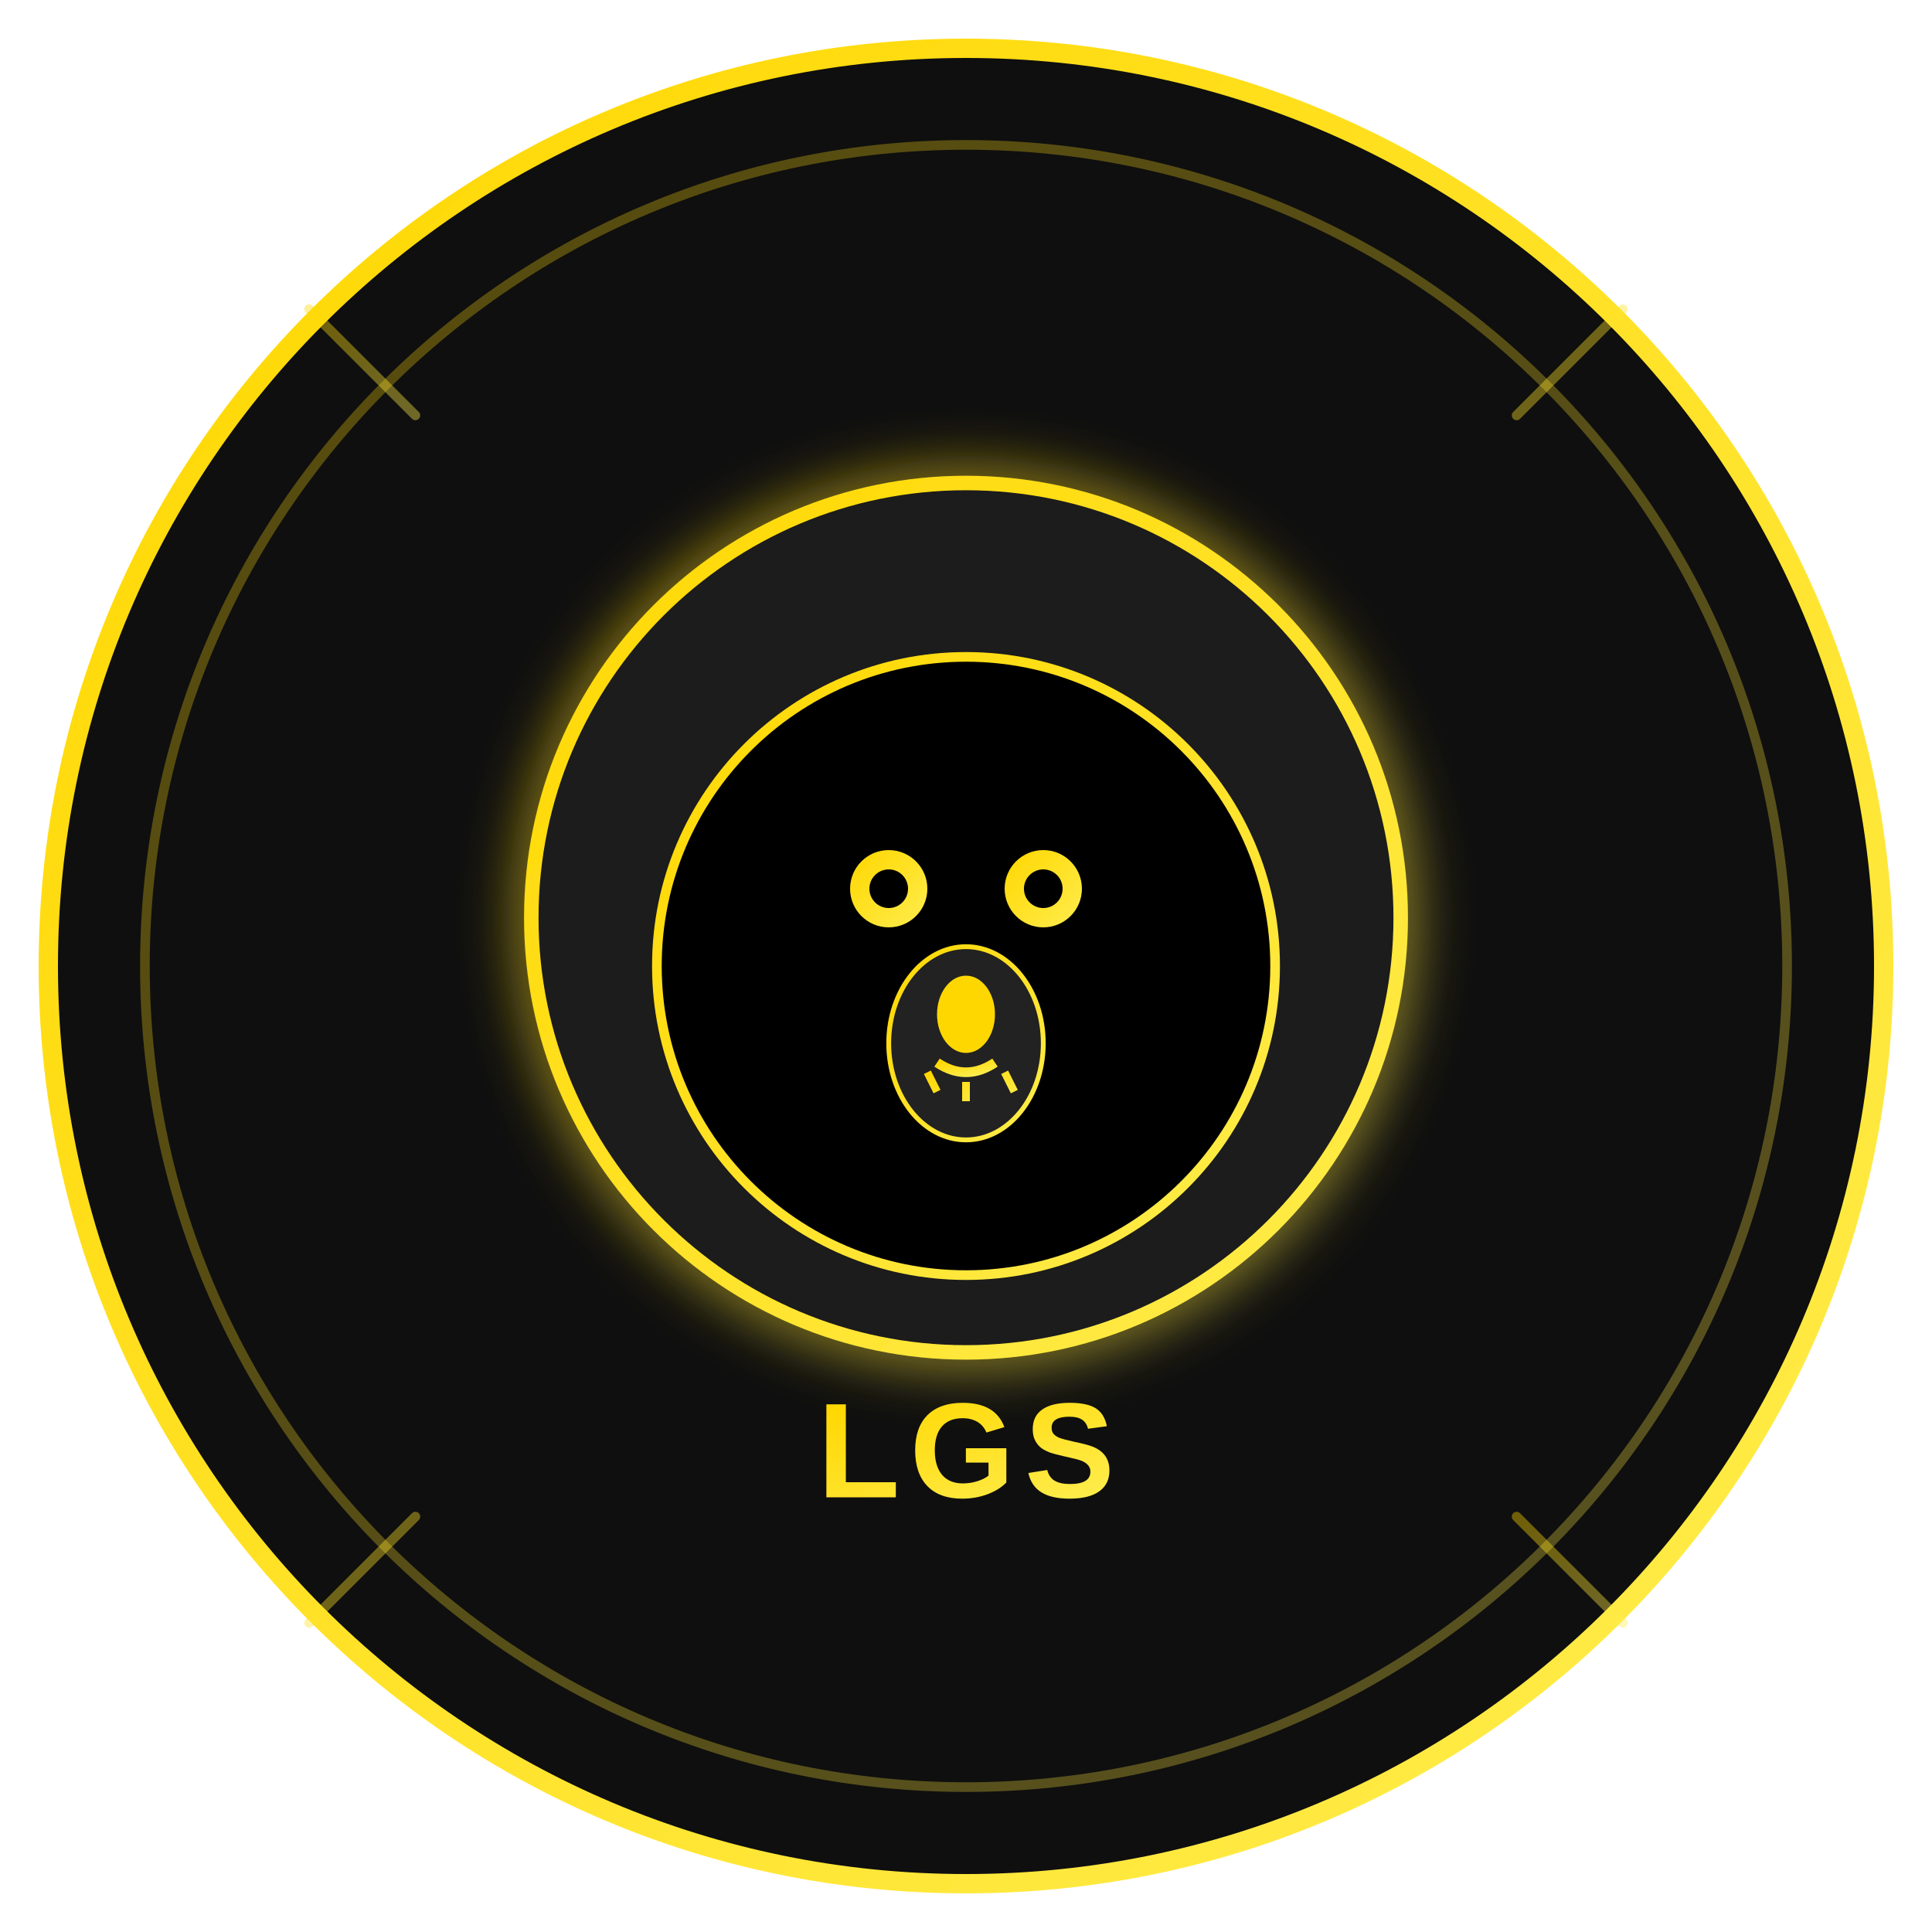
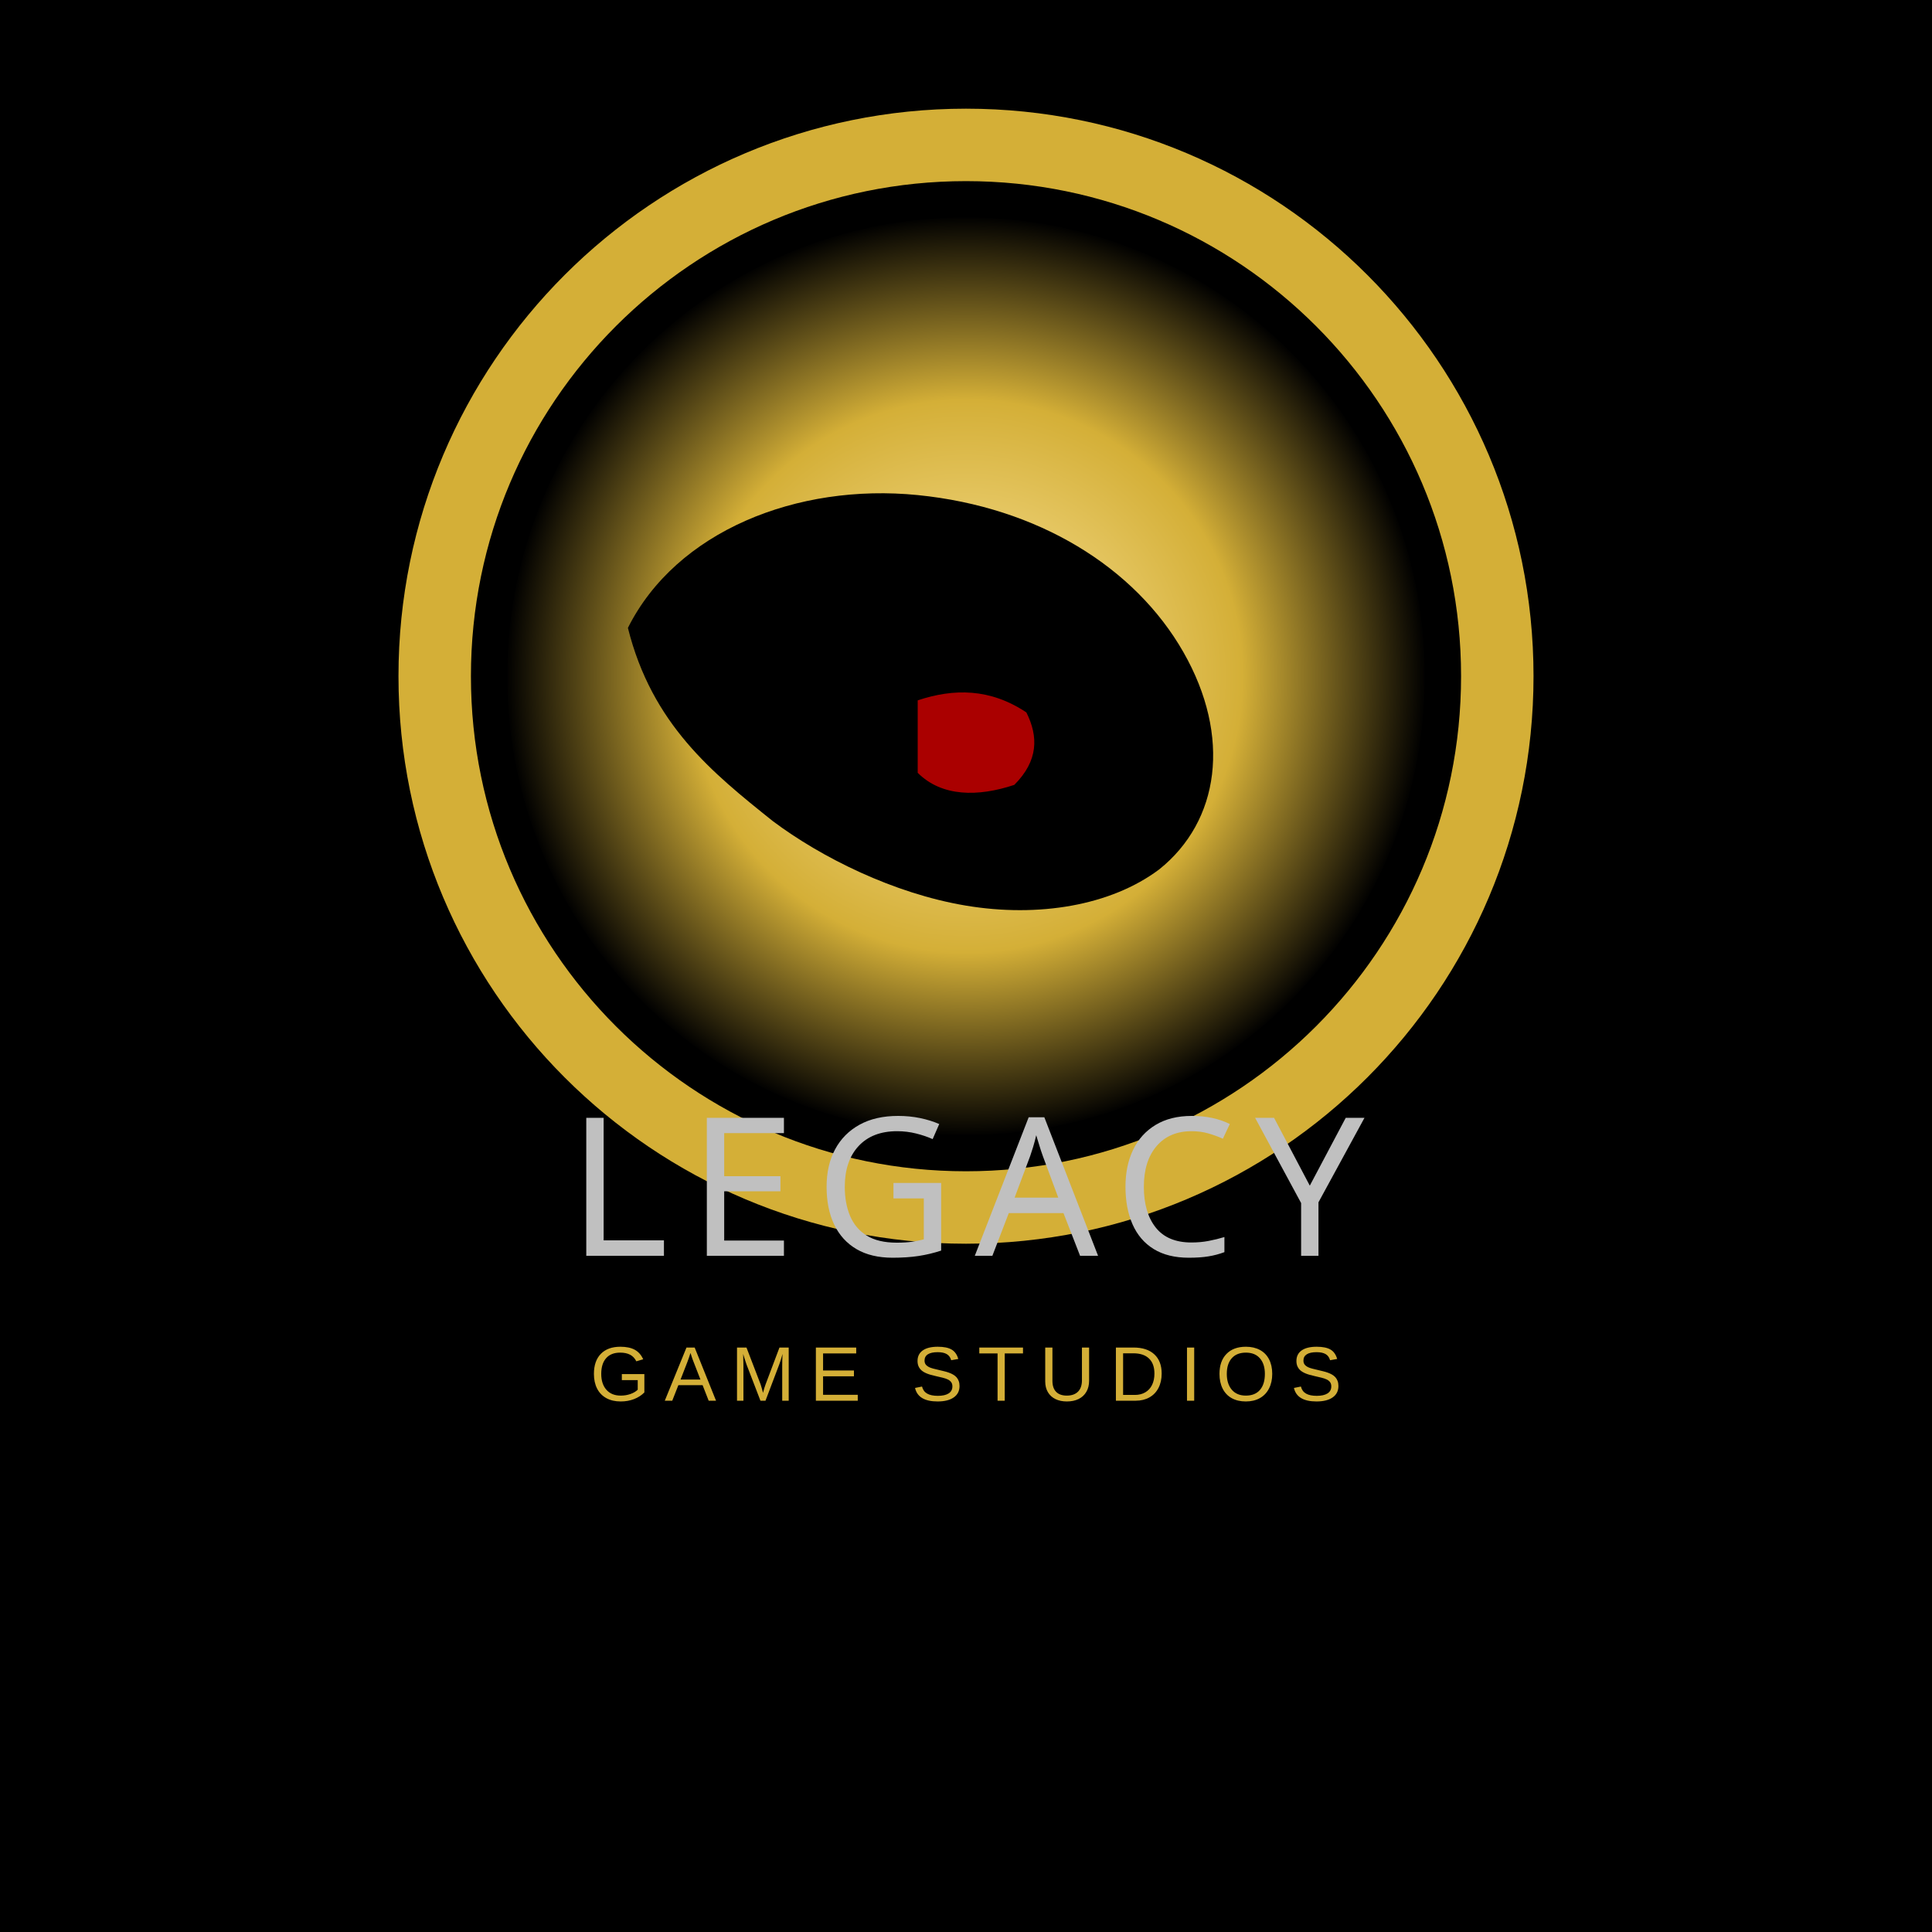
- <svg xmlns="http://www.w3.org/2000/svg" viewBox="0 0 200 200">
-   <defs>
-     <linearGradient id="goldGradient" x1="0%" y1="0%" x2="100%" y2="100%">
-       <stop offset="0%" style="stop-color:#ffd700;stop-opacity:1" />
-       <stop offset="100%" style="stop-color:#ffed4e;stop-opacity:1" />
-     </linearGradient>
-     <filter id="glow">
-       <feGaussianBlur stdDeviation="3" result="coloredBlur" />
-       <feMerge>
-         <feMergeNode in="coloredBlur" />
-         <feMergeNode in="SourceGraphic" />
-       </feMerge>
-     </filter>
-   </defs>
-   <circle cx="100" cy="100" r="95" fill="#0f0f0f" stroke="url(#goldGradient)" stroke-width="2" />
-   <circle cx="100" cy="100" r="85" fill="none" stroke="url(#goldGradient)" stroke-width="1" opacity="0.3" />
-   <g filter="url(#glow)">
-     <circle cx="100" cy="95" r="45" fill="#1a1a1a" stroke="url(#goldGradient)" stroke-width="1.5" />
-     <circle cx="100" cy="100" r="32" fill="#000" stroke="url(#goldGradient)" stroke-width="1" />
-     <circle cx="92" cy="92" r="4" fill="url(#goldGradient)" />
-     <circle cx="108" cy="92" r="4" fill="url(#goldGradient)" />
-     <circle cx="92" cy="92" r="2" fill="#000" />
-     <circle cx="108" cy="92" r="2" fill="#000" />
-     <ellipse cx="100" cy="108" rx="8" ry="10" fill="#222" stroke="url(#goldGradient)" stroke-width="0.5" />
-     <ellipse cx="100" cy="105" rx="3" ry="4" fill="#ffd700" />
-     <path d="M 97 110 Q 100 112 103 110" stroke="url(#goldGradient)" stroke-width="1" fill="none" />
-     <path d="M 96 111 L 97 113 M 100 112 L 100 114 M 104 111 L 105 113" stroke="url(#goldGradient)" stroke-width="0.8" />
-   </g>
-   <g stroke="url(#goldGradient)" stroke-width="1" opacity="0.4">
-     <line x1="100" y1="20" x2="100" y2="35" stroke-linecap="round" />
-     <line x1="100" y1="165" x2="100" y2="180" stroke-linecap="round" />
-     <line x1="20" y1="100" x2="35" y2="100" stroke-linecap="round" />
-     <line x1="165" y1="100" x2="180" y2="100" stroke-linecap="round" />
-     <line x1="32" y1="32" x2="43" y2="43" stroke-linecap="round" />
-     <line x1="157" y1="157" x2="168" y2="168" stroke-linecap="round" />
-     <line x1="168" y1="32" x2="157" y2="43" stroke-linecap="round" />
-     <line x1="43" y1="157" x2="32" y2="168" stroke-linecap="round" />
-   </g>
-   <text x="100" y="155" font-family="Arial, sans-serif" font-size="14" font-weight="bold" text-anchor="middle" fill="url(#goldGradient)" letter-spacing="1">LGS</text>
+ <svg xmlns="http://www.w3.org/2000/svg" width="800" height="800" viewBox="0 0 800 800">
+   <rect width="800" height="800" fill="#000000" />
+   <circle cx="400" cy="280" r="220" fill="none" stroke="#D4AF37" stroke-width="30" />
+   <radialGradient id="goldGlow" cx="50%" cy="50%" r="50%">
+     <stop offset="0%" stop-color="#FFE9A3" />
+     <stop offset="60%" stop-color="#D4AF37" />
+     <stop offset="100%" stop-color="#000000" />
+   </radialGradient>
+   <circle cx="400" cy="280" r="190" fill="url(#goldGlow)" />
+   <path d="M260 260        C280 220 330 200 380 205        C430 210 470 235 490 270        C510 305 505 340 480 360        C460 375 430 380 400 375        C370 370 340 355 320 340        C295 320 270 300 260 260 Z" fill="#000000" />
+   <path d="M380 290        C395 285 410 285 425 295        C430 305 430 315 420 325        C405 330 390 330 380 320 Z" fill="#AA0000" />
+   <text x="400" y="520" text-anchor="middle" font-family="Impact, Arial Black, sans-serif" font-size="80" fill="#C0C0C0" letter-spacing="8">
+     LEGACY
+   </text>
+   <text x="400" y="580" text-anchor="middle" font-family="Arial, sans-serif" font-size="32" fill="#D4AF37" letter-spacing="6">
+     GAME STUDIOS
+   </text>
</svg>
